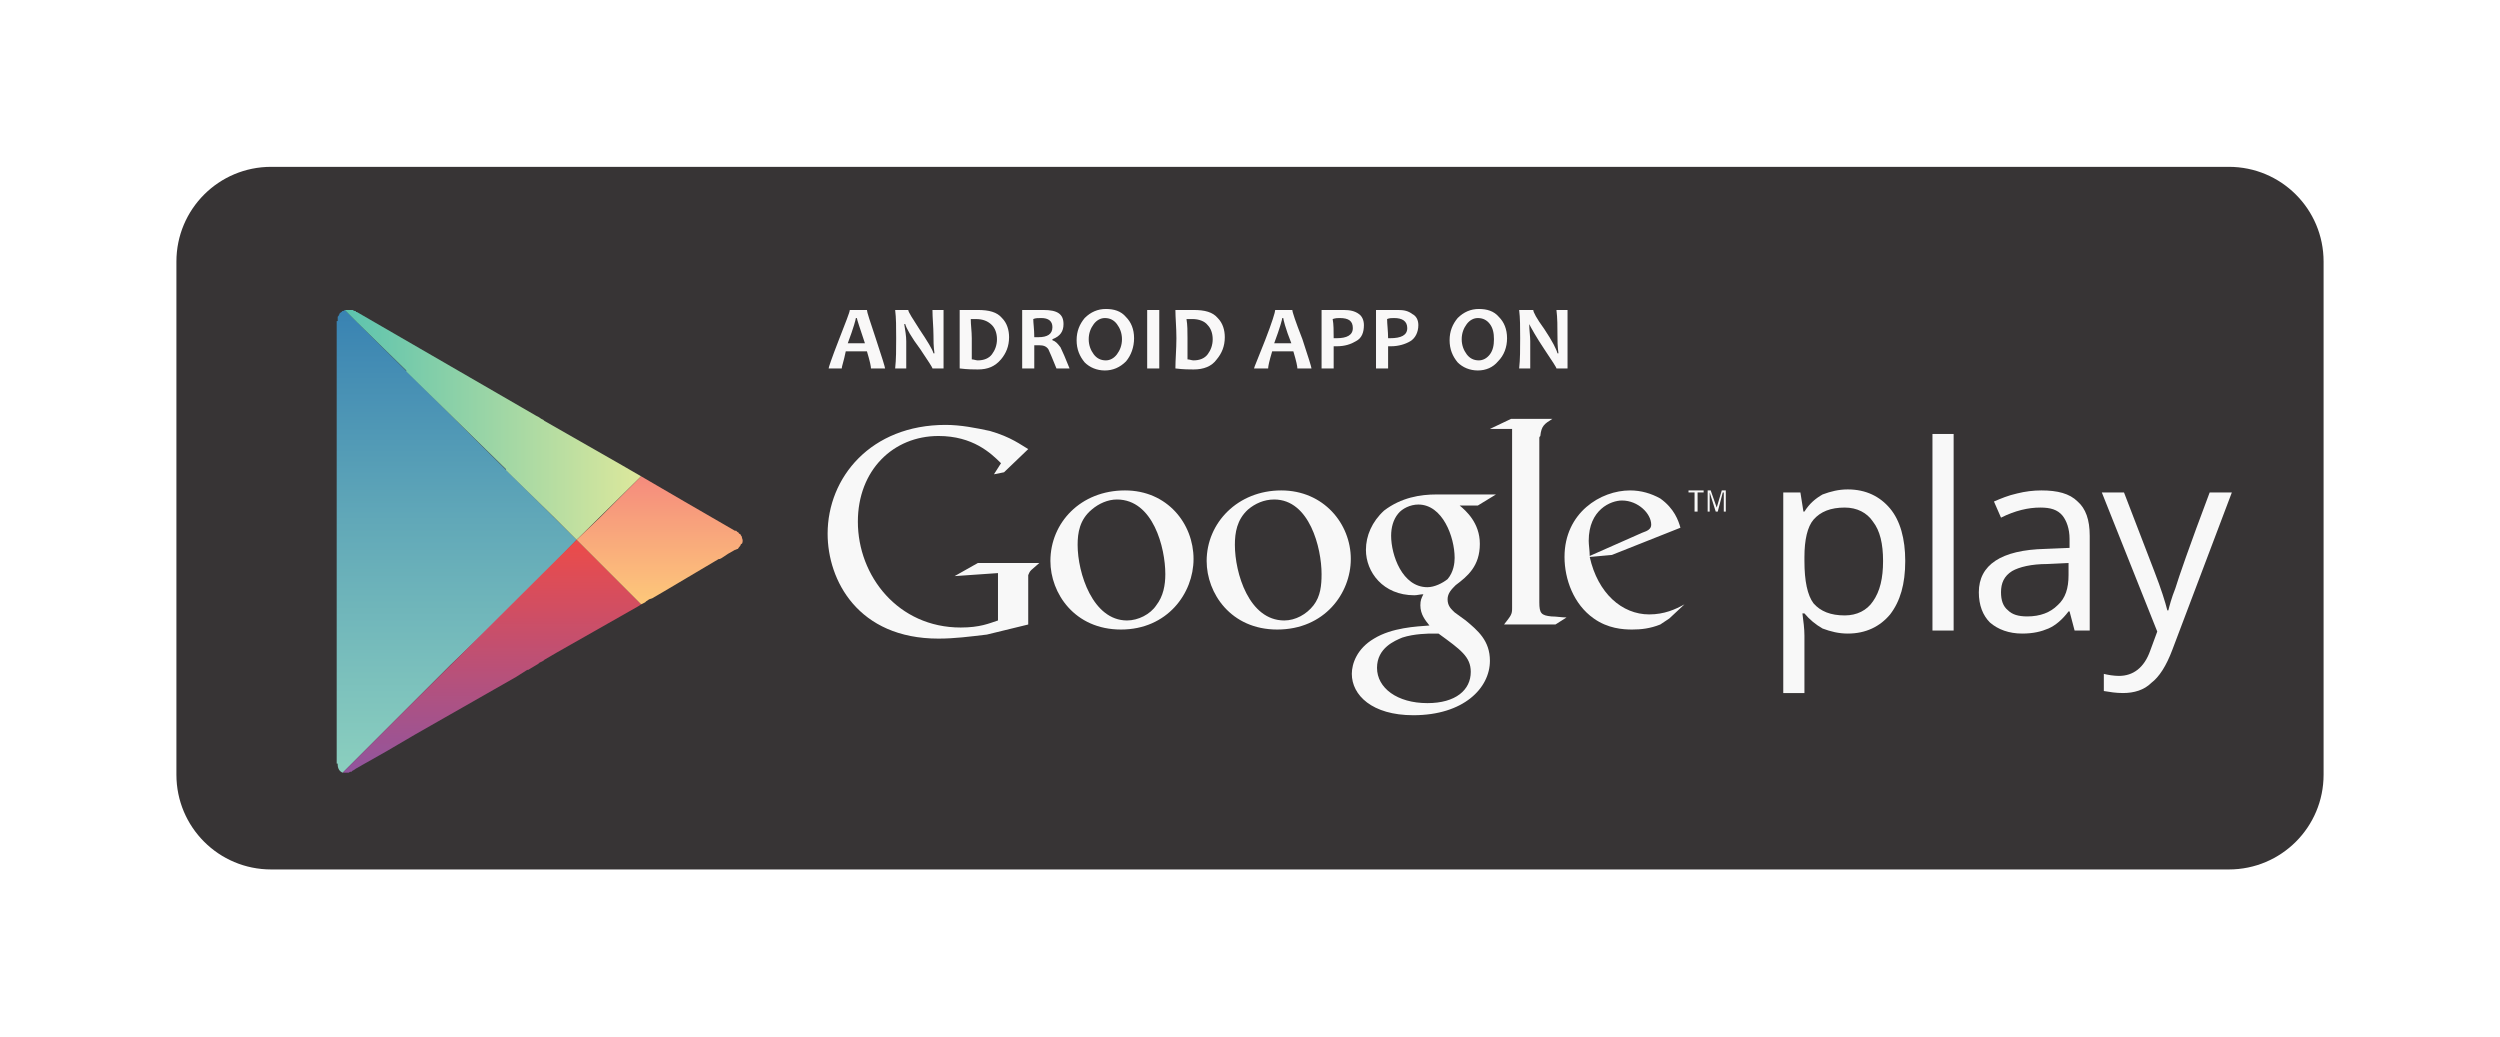
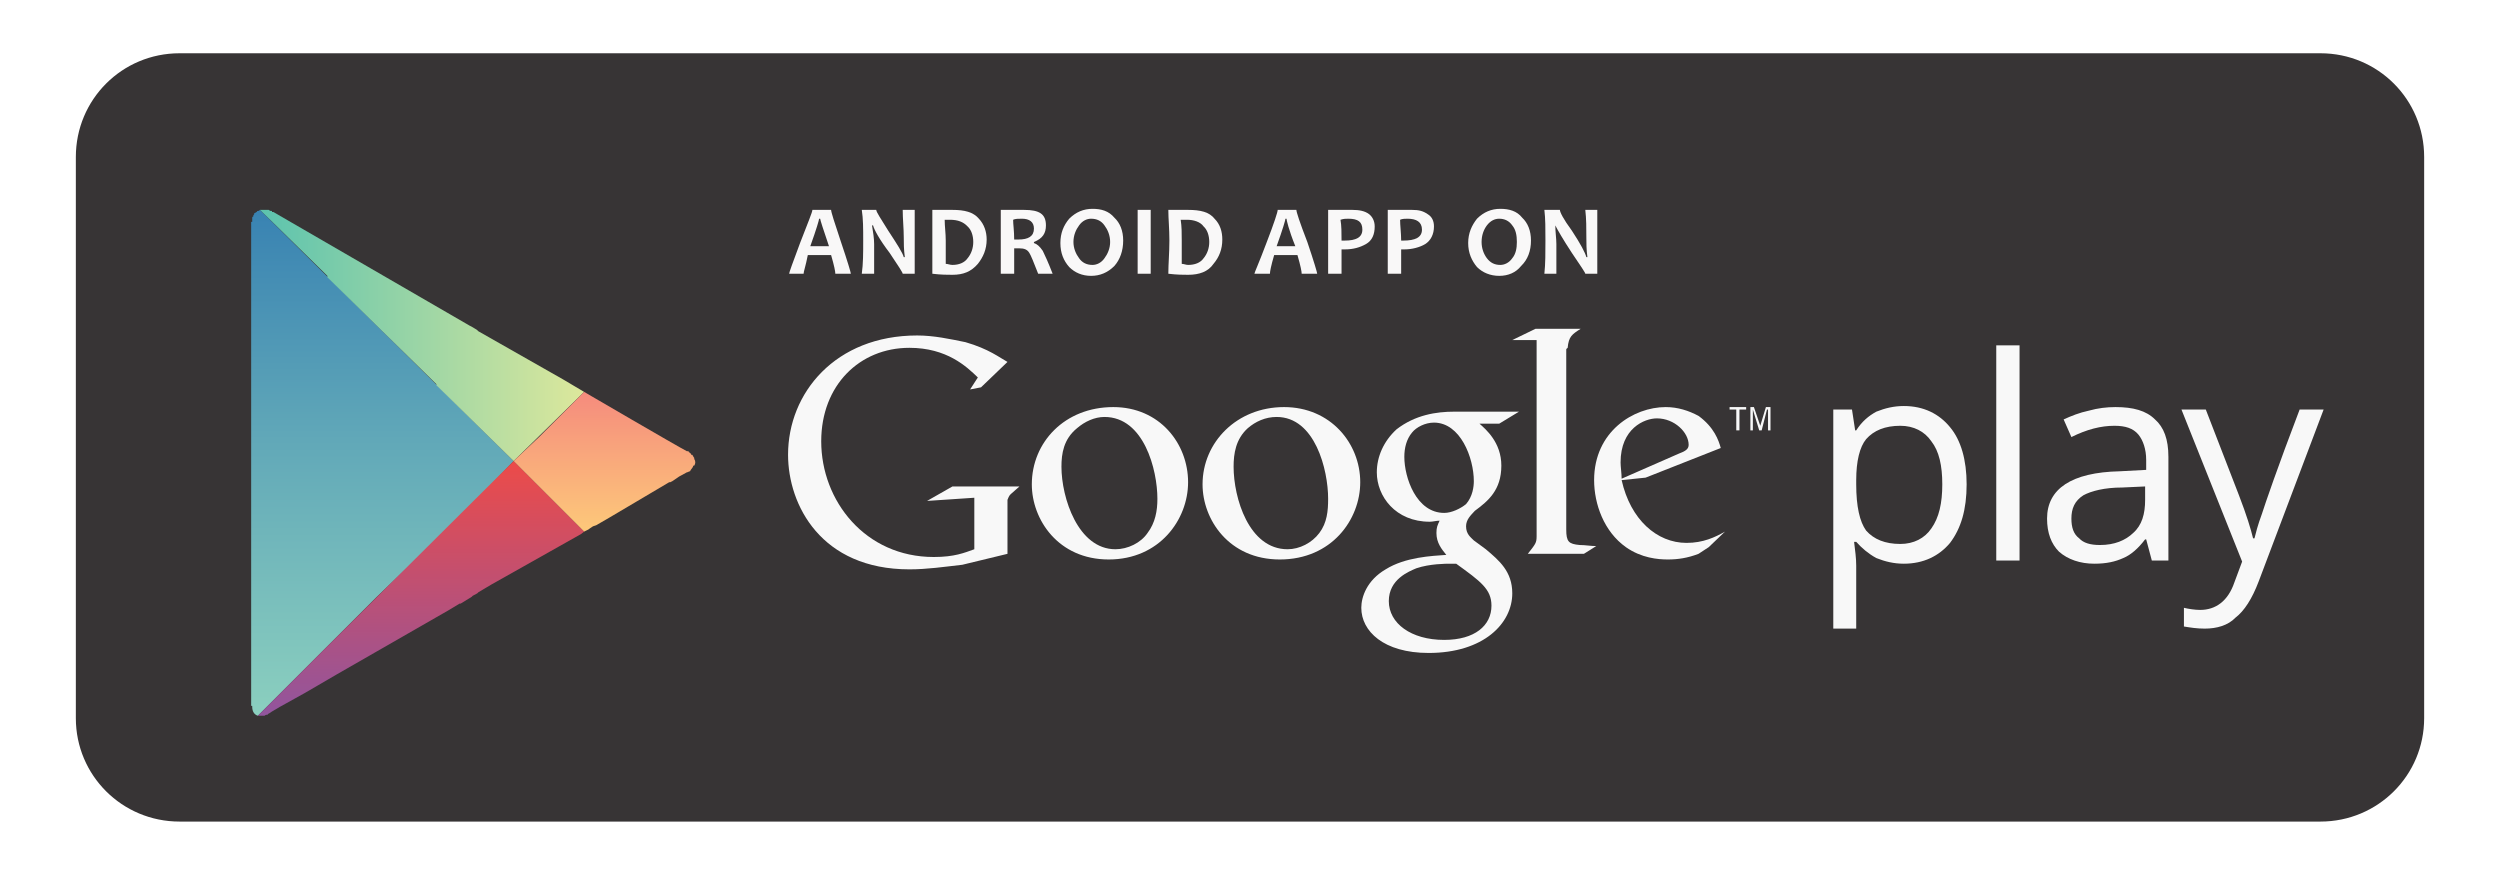
- <svg xmlns="http://www.w3.org/2000/svg" xml:space="preserve" width="2480px" height="1028px" version="1.1" style="shape-rendering:geometricPrecision; text-rendering:geometricPrecision; image-rendering:optimizeQuality; fill-rule:evenodd; clip-rule:evenodd" viewBox="0 0 2480 1027">
+ <svg xmlns="http://www.w3.org/2000/svg" xml:space="preserve" width="7087px" height="2480px" version="1.1" style="shape-rendering:geometricPrecision; text-rendering:geometricPrecision; image-rendering:optimizeQuality; fill-rule:evenodd; clip-rule:evenodd" viewBox="0 0 7087 2480">
  <defs>
    <style type="text/css">
   
+     .fil0 {fill:#373435;fill-rule:nonzero}
    .fil5 {fill:#F8F8F8;fill-rule:nonzero}
-     .fil0 {fill:#373435;fill-rule:nonzero}
    .fil6 {fill:#F9F8F8;fill-rule:nonzero}
    .fil1 {fill:url(#id0)}
    .fil3 {fill:url(#id1)}
    .fil2 {fill:url(#id2)}
    .fil4 {fill:url(#id3)}
   
  </style>
-     <linearGradient id="id0" gradientUnits="userSpaceOnUse" x1="453.529" y1="299.688" x2="453.529" y2="771.422">
+     <linearGradient id="id0" gradientUnits="userSpaceOnUse" x1="1083.99" y1="569.876" x2="1083.99" y2="2044.96">
      <stop offset="0" style="stop-opacity:1; stop-color:#3781B2" />
      <stop offset="0.459" style="stop-opacity:1; stop-color:#61A8B8" />
      <stop offset="1" style="stop-opacity:1; stop-color:#8CD0BF" />
    </linearGradient>
-     <linearGradient id="id1" gradientUnits="userSpaceOnUse" x1="485.421" y1="535.642" x2="485.421" y2="773.132">
+     <linearGradient id="id1" gradientUnits="userSpaceOnUse" x1="1184" y1="1307.42" x2="1184" y2="2051.21">
      <stop offset="0" style="stop-opacity:1; stop-color:#EC4B49" />
      <stop offset="1" style="stop-opacity:1; stop-color:#8E55A0" />
    </linearGradient>
-     <linearGradient id="id2" gradientUnits="userSpaceOnUse" x1="334.592" y1="416.595" x2="636.111" y2="416.595">
+     <linearGradient id="id2" gradientUnits="userSpaceOnUse" x1="712.096" y1="935.522" x2="1655.9" y2="935.522">
      <stop offset="0" style="stop-opacity:1; stop-color:#58C2AF" />
      <stop offset="1" style="stop-opacity:1; stop-color:#DDE89C" />
    </linearGradient>
-     <linearGradient id="id3" gradientUnits="userSpaceOnUse" x1="659.449" y1="472.174" x2="659.449" y2="598.676">
+     <linearGradient id="id3" gradientUnits="userSpaceOnUse" x1="1727.36" y1="1110.53" x2="1727.36" y2="1504.3">
      <stop offset="0" style="stop-opacity:1; stop-color:#F58B7D" />
      <stop offset="1" style="stop-opacity:1; stop-color:#FDC87A" />
    </linearGradient>
  </defs>
  <g id="Camada_x0020_1">
    <g id="_2753970994912">
-       <path class="fil0" d="M2305 768c0,52 -42,94 -94,94l-1942 0c-52,0 -94,-42 -94,-94l0 -509c0,-52 42,-94 94,-94l1942 0c52,0 94,42 94,94l0 509z" />
-       <path class="fil1" d="M335 758l0 -1 -1 0c0,0 0,-1 0,-1l0 -221 0 -215c0,-1 0,-1 0,-2l1 0 0 -1c0,-1 0,-2 0,-3l0 0 0 0c0,-1 1,-1 1,-1l0 0 0 0c0,-1 0,-1 0,-1l0 0 0 0c1,-1 1,-1 1,-2l0 0 0 0c1,0 1,-1 2,-1l0 0 0 0c0,0 0,-1 1,-1l0 0 0 0c1,0 1,0 2,-1l0 0 0 0 0 0 230 228 -26 27 0 0 0 0 -49 49 0 0 0 0 -50 48 0 0 0 0 -107 107 0 0c-3,-1 -5,-4 -5,-8z" />
-       <path class="fil2" d="M551 514l0 0 0 0 -49 -48 0 0 0 0 0 -1 0 0 0 0 -50 -49 0 0 0 0 -49 -48 0 -1 0 0 0 0 -49 -48 -12 -12c1,0 1,0 2,0l0 0 0 0c2,0 3,0 6,0l0 0 0 0c0,0 1,1 2,1l0 0 0 0c0,0 1,0 1,0l0 1 0 0c0,0 1,0 1,0l178 103 2 1 3 2 2 1 1 1 77 44 19 11 -64 63 -21 -21z" />
-       <path class="fil3" d="M340 766l0 0 0 0 9 -9 0 0 0 0 49 -49 0 0 0 0 174 -173 64 64 -3 2 -81 46 0 0 0 0 -12 7 0 0 -1 1 -4 2 -1 1 -10 6 -1 0 -11 7 0 0 0 0 -100 57 0 0 0 0 -29 17 -23 13 -7 4 0 0 0 0 -3 2 0 0 0 0 0 0c0,0 0,0 0,0l0 0 0 0c-1,0 -1,1 -1,1l0 0 0 0c-1,0 -2,0 -3,1l0 0 0 0c-1,0 -1,0 -2,0l-2 0c0,0 -1,0 -2,0z" />
-       <path class="fil4" d="M601 564l0 0 0 0 -29 -29 23 -22 0 0 0 0 41 -41c0,0 84,49 93,54l0 0 1 0c1,0 1,1 1,1l0 0 0 0c1,0 1,1 2,1l0 0 0 0 0 0 0 1 0 0c0,0 1,0 1,0l0 0 0 0c0,0 0,0 0,0l0 0 0 0c1,1 1,2 2,3l0 0 0 0c0,0 0,1 0,1l0 0 0 0c1,2 1,4 0,6l0 0 0 0c0,0 -1,0 -1,0l0 0 0 0c0,2 -2,3 -3,5l0 0 0 0c-1,0 -2,1 -3,1l-7 4 -6 4 -2 1 0 0 0 0 -1 0 -54 32 0 0 -12 7 -3 1 -3 2 -1 1 -2 1 -2 1 0 0 -35 -35z" />
-       <path class="fil5" d="M1830 503c-14,0 -24,4 -31,12 -6,7 -9,20 -9,37l0 4c0,20 3,34 9,42 7,8 17,12 31,12 12,0 22,-5 28,-14 7,-10 10,-23 10,-40 0,-17 -3,-30 -10,-39 -6,-9 -16,-14 -28,-14zm3 125c-9,0 -17,-2 -25,-5 -7,-4 -13,-9 -18,-15l-2 0c1,8 2,15 2,22l0 57 -21 0 0 -199 17 0 3 19 1 0c5,-8 11,-13 18,-17 8,-3 16,-5 25,-5 18,0 32,7 42,19 10,12 15,30 15,52 0,23 -5,40 -15,53 -10,12 -24,19 -42,19z" />
-       <polygon class="fil5" points="1917,625 1938,625 1938,430 1917,430 " />
-       <path class="fil5" d="M2011 611c13,0 23,-4 30,-11 8,-7 11,-17 11,-30l0 -12 -21 1c-16,0 -28,3 -35,7 -8,5 -11,12 -11,21 0,8 2,14 7,18 4,4 10,6 19,6zm47 14l-5 -19 -1 0c-6,8 -13,14 -20,17 -7,3 -15,5 -26,5 -13,0 -24,-4 -32,-11 -7,-7 -11,-17 -11,-30 0,-27 22,-42 66,-43l24 -1 0 -9c0,-10 -3,-18 -7,-23 -5,-6 -12,-8 -22,-8 -12,0 -25,3 -39,10l-7 -16c7,-3 14,-6 23,-8 8,-2 16,-3 24,-3 16,0 28,3 36,11 8,7 12,18 12,34l0 94 -15 0z" />
-       <path class="fil5" d="M2085 488l22 0 30 78c7,18 11,31 13,39l1 0c1,-4 3,-12 7,-22 3,-10 14,-42 34,-95l22 0 -59 156c-6,16 -13,27 -21,33 -7,7 -17,10 -28,10 -7,0 -13,-1 -19,-2l0 -17c4,1 10,2 15,2 14,0 25,-8 31,-25l7 -19 -55 -138z" />
-       <path class="fil5" d="M1436 574c6,-7 7,-16 7,-21 0,-21 -12,-53 -36,-53 -8,0 -16,4 -20,9 -5,6 -7,14 -7,22 0,19 11,51 36,51 7,0 15,-4 20,-8zm-9 54c-2,0 -3,0 -6,0 -3,0 -18,0 -30,4 -7,3 -25,10 -25,30 0,20 20,35 50,35 28,0 43,-13 43,-31 0,-15 -10,-22 -32,-38zm21 -127c6,5 20,17 20,38 0,22 -12,32 -24,41 -4,4 -8,8 -8,14 0,7 4,10 7,13l11 8c12,10 24,20 24,40 0,27 -26,54 -76,54 -41,0 -61,-20 -61,-41 0,-10 5,-25 22,-35 18,-11 42,-12 55,-13 -4,-5 -9,-11 -9,-20 0,-5 1,-7 3,-11 -3,0 -6,1 -9,1 -31,0 -48,-23 -48,-45 0,-14 6,-28 18,-39 17,-13 36,-16 52,-16l59 0 -18 11 -18 0z" />
-       <path class="fil5" d="M1303 600c7,-9 8,-20 8,-31 0,-26 -12,-74 -47,-74 -10,0 -19,4 -26,10 -11,10 -13,23 -13,35 0,28 14,75 49,75 11,0 22,-6 29,-15zm-36 24c-46,0 -70,-36 -70,-68 0,-38 31,-70 74,-70 42,0 69,33 69,68 0,34 -26,70 -73,70z" />
-       <path class="fil5" d="M1147 600c7,-9 9,-20 9,-31 0,-26 -12,-74 -48,-74 -9,0 -18,4 -25,10 -12,10 -14,23 -14,35 0,28 15,75 49,75 11,0 23,-6 29,-15zm-35 24c-46,0 -70,-36 -70,-68 0,-38 30,-70 74,-70 42,0 68,33 68,68 0,34 -26,70 -72,70z" />
-       <path class="fil5" d="M1020 619l-41 10c-17,2 -32,4 -48,4 -80,0 -110,-58 -110,-104 0,-56 43,-108 117,-108 15,0 30,3 44,6 21,6 31,14 38,18l-24 23 -10 2 7 -11c-10,-10 -28,-27 -62,-27 -45,0 -80,34 -80,85 0,54 40,105 102,105 19,0 28,-4 37,-7l0 -47 -43 3 23 -13 61 0 -8 7c-2,2 -2,3 -3,5 0,3 0,11 0,14l0 35z" />
-       <path class="fil5" d="M1539 611c-10,-1 -12,-3 -12,-14l0 -163c0,-1 0,-1 1,-2 1,-10 4,-12 12,-17l-41 0 -21 10 22 0 0 0 0 0 0 178c0,6 -1,7 -8,16l51 0 11 -7c-5,0 -10,-1 -15,-1z" />
-       <path class="fil5" d="M1629 528c6,-2 9,-4 9,-8 0,-11 -13,-24 -29,-24 -11,0 -33,9 -33,40 0,4 1,10 1,15l52 -23zm27 85c-3,2 -6,4 -9,6 -10,4 -19,5 -28,5 -9,0 -24,-1 -38,-11 -20,-14 -29,-39 -29,-61 0,-44 36,-66 65,-66 11,0 21,3 30,8 14,10 18,22 20,29l-68 27 -22 2c8,36 32,57 59,57 15,0 26,-5 35,-10l-15 14z" />
-       <polygon class="fil5" points="1684,488 1684,507 1681,507 1681,488 1675,488 1675,486 1690,486 1690,488 " />
-       <polygon class="fil5" points="1710,507 1710,488 1709,488 1704,507 1702,507 1696,488 1696,488 1696,507 1694,507 1694,486 1697,486 1703,503 1703,503 1708,486 1712,486 1712,507 " />
-       <path class="fil6" d="M858 340c-5,-15 -8,-24 -8,-25l-1 0c0,1 -2,9 -8,25l17 0zm20 25l-14 0c0,-2 -1,-7 -4,-17l-21 0c-2,10 -4,15 -4,17l-13 0c0,-1 3,-10 10,-28 7,-18 11,-28 11,-30l17 0c0,2 3,11 9,29 6,18 9,28 9,29z" />
-       <path class="fil6" d="M936 365l-11 0c0,-1 -4,-7 -12,-19 -9,-12 -14,-21 -15,-25l-1 0c1,6 2,12 2,17 0,8 0,17 0,27l-11 0c1,-9 1,-19 1,-30 0,-11 0,-20 -1,-28l13 0c0,2 4,8 11,19 8,12 13,20 14,24l1 0c-1,-7 -1,-13 -1,-18 0,-8 -1,-17 -1,-25l11 0c0,7 0,17 0,28 0,11 0,21 0,30z" />
-       <path class="fil6" d="M989 336c0,-6 -2,-11 -5,-14 -4,-4 -9,-6 -16,-6 -1,0 -3,0 -5,0 0,6 1,12 1,19 0,7 0,14 0,21 2,0 4,1 6,1 6,0 11,-2 14,-6 3,-4 5,-9 5,-15zm12 -2c0,9 -3,16 -8,22 -6,7 -13,10 -23,10 -4,0 -10,0 -18,-1 0,-9 0,-19 0,-30 0,-11 0,-20 0,-28l8 0c1,0 3,0 5,0 3,0 5,0 5,0 11,0 19,2 24,8 5,5 7,12 7,19z" />
-       <path class="fil6" d="M1044 324c0,-6 -4,-9 -11,-9 -3,0 -6,0 -8,1 0,4 1,10 1,18 1,0 3,0 4,0 9,0 14,-3 14,-10zm17 41l-13 0c-4,-10 -7,-17 -8,-19 -2,-3 -5,-4 -9,-4 -2,0 -4,0 -5,0 0,8 0,15 0,23l-12 0c0,-9 0,-19 0,-30 0,-11 0,-20 0,-28l7 0c1,0 3,0 6,0 3,0 5,0 8,0 14,0 20,4 20,14 0,7 -3,12 -11,15l0 1c3,1 5,3 8,7 2,4 5,11 9,21z" />
-       <path class="fil6" d="M1113 336c0,-6 -2,-11 -5,-15 -3,-4 -7,-6 -12,-6 -4,0 -8,2 -11,6 -3,4 -5,9 -5,15 0,6 2,11 5,15 3,4 7,6 12,6 4,0 8,-2 11,-6 3,-4 5,-9 5,-15zm12 -1c0,9 -3,17 -8,23 -6,6 -13,9 -21,9 -8,0 -15,-3 -20,-8 -5,-6 -8,-13 -8,-22 0,-9 3,-16 8,-22 6,-6 13,-9 21,-9 8,0 15,2 20,8 5,5 8,12 8,21z" />
-       <path class="fil6" d="M1150 365l-12 0c0,-9 0,-19 0,-30 0,-11 0,-20 0,-28l12 0c0,7 0,17 0,28 0,11 0,21 0,30z" />
-       <path class="fil6" d="M1203 336c0,-6 -2,-11 -5,-14 -3,-4 -9,-6 -15,-6 -2,0 -3,0 -6,0 1,6 1,12 1,19 0,7 0,14 0,21 2,0 4,1 6,1 6,0 11,-2 14,-6 3,-4 5,-9 5,-15zm12 -2c0,9 -3,16 -8,22 -5,7 -13,10 -23,10 -4,0 -10,0 -18,-1 0,-9 1,-19 1,-30 0,-11 -1,-20 -1,-28l8 0c1,0 3,0 5,0 3,0 5,0 5,0 11,0 19,2 24,8 5,5 7,12 7,19z" />
-       <path class="fil6" d="M1281 340c-6,-15 -8,-24 -8,-25l-1 0c0,1 -2,9 -8,25l17 0zm20 25l-14 0c0,-2 -1,-7 -4,-17l-21 0c-3,10 -4,15 -4,17l-14 0c0,-1 4,-10 11,-28 7,-18 10,-28 10,-30l17 0c0,2 3,11 10,29 6,18 9,28 9,29z" />
-       <path class="fil6" d="M1342 325c0,-7 -4,-10 -13,-10 -2,0 -4,0 -7,1 1,5 1,12 1,19 1,0 2,0 3,0 10,0 16,-3 16,-10zm11 -3c0,7 -2,13 -8,16 -5,3 -11,5 -19,5 -1,0 -2,0 -3,0 0,6 0,13 0,22l-12 0c0,-8 0,-19 0,-30 0,-11 0,-20 0,-28l8 0c1,0 3,0 6,0 3,0 6,0 8,0 6,0 11,1 15,4 3,2 5,6 5,11z" />
-       <path class="fil6" d="M1396 325c0,-7 -5,-10 -13,-10 -2,0 -5,0 -7,1 0,5 1,12 1,19 0,0 1,0 2,0 11,0 17,-3 17,-10zm11 -3c0,7 -3,13 -8,16 -5,3 -12,5 -19,5 -2,0 -3,0 -3,0 0,6 0,13 0,22l-12 0c0,-8 0,-19 0,-30 0,-11 0,-20 0,-28l7 0c1,0 4,0 7,0 3,0 6,0 8,0 6,0 10,1 14,4 4,2 6,6 6,11z" />
-       <path class="fil6" d="M1482 336c0,-6 -1,-11 -4,-15 -3,-4 -7,-6 -12,-6 -4,0 -8,2 -11,6 -3,4 -5,9 -5,15 0,6 2,11 5,15 3,4 7,6 12,6 4,0 8,-2 11,-6 3,-4 4,-9 4,-15zm13 -1c0,9 -3,17 -9,23 -5,6 -12,9 -20,9 -8,0 -15,-3 -20,-8 -5,-6 -8,-13 -8,-22 0,-9 3,-16 8,-22 6,-6 13,-9 21,-9 8,0 15,2 20,8 5,5 8,12 8,21z" />
-       <path class="fil6" d="M1555 365l-11 0c0,-1 -4,-7 -12,-19 -8,-12 -13,-21 -15,-25l0 0c0,6 1,12 1,17 0,8 0,17 0,27l-11 0c1,-9 1,-19 1,-30 0,-11 0,-20 -1,-28l14 0c0,2 3,8 11,19 8,12 12,20 13,24l1 0c-1,-7 -1,-13 -1,-18 0,-8 0,-17 -1,-25l11 0c0,7 0,17 0,28 0,11 0,21 0,30z" />
+       <path class="fil0" d="M6872 2036c0,162 -131,293 -294,293l-6069 0c-163,0 -294,-131 -294,-293l0 -1591c0,-163 131,-294 294,-294l6069 0c163,0 294,131 294,294l0 1591z" />
+       <path class="fil1" d="M715 2004l0 -3 -3 0c0,0 0,-3 0,-3l0 -691 0 -671c0,-4 0,-4 0,-7l3 0 0 -3c0,-3 0,-6 0,-9l0 0 0 0c0,-3 3,-3 3,-3l0 0 0 0c0,-3 0,-3 0,-3l0 0 0 0c3,-4 3,-4 3,-7l0 0 0 0c4,0 4,-3 7,-3l0 0 0 0c0,0 0,-3 3,-3l0 0 0 0c3,0 3,0 6,-3l0 0 0 0 0 0 719 712 -81 85 0 0 0 0 -154 153 0 0 0 0 -156 150 0 0 0 0 -334 334 0 0c-10,-3 -16,-12 -16,-25l0 0z" />
+       <path class="fil2" d="M1390 1242l0 0 0 0 -153 -150 0 0 0 0 0 -3 0 0 0 0 -156 -153 0 0 0 0 -153 -150 0 -4 0 0 0 0 -153 -150 -38 -37c3,0 3,0 6,0l0 0 0 0c7,0 10,0 19,0l0 0 0 0c0,0 3,3 6,3l0 0 0 0c0,0 3,0 3,0l0 3 0 0c0,0 4,0 4,0l556 322 6 3 10 6 6 4 3 3 241 137 59 35 -200 196 -66 -65 0 0z" />
+       <path class="fil3" d="M731 2029l0 0 0 0 28 -28 0 0 0 0 153 -153 0 0 0 0 544 -541 200 200 -9 7 -254 143 0 0 0 0 -37 22 0 0 -3 3 -13 7 -3 3 -31 19 -3 0 -35 21 0 0 0 0 -312 179 0 0 0 0 -91 53 -72 40 -22 13 0 0 0 0 -9 6 0 0 0 0 0 0c0,0 0,0 0,0l0 0 0 0c-3,0 -3,3 -3,3l0 0 0 0c-3,0 -6,0 -9,3l0 0 0 0c-4,0 -4,0 -7,0l-6 0c0,0 -3,0 -6,0l0 0z" />
+       <path class="fil4" d="M1547 1398l0 0 0 0 -91 -91 72 -68 0 0 0 0 128 -128c0,0 262,153 291,168l0 0 3 0c3,0 3,3 3,3l0 0 0 0c3,0 3,4 6,4l0 0 0 0 0 0 0 3 0 0c0,0 3,0 3,0l0 0 0 0c0,0 0,0 0,0l0 0 0 0c3,3 3,6 6,9l0 0 0 0c0,0 0,3 0,3l0 0 0 0c4,6 4,13 0,19l0 0 0 0c0,0 -3,0 -3,0l0 0 0 0c0,6 -6,9 -9,16l0 0 0 0c-3,0 -6,3 -9,3l-22 12 -19 13 -6 3 0 0 0 0 -3 0 -169 100 0 0 -38 22 -9 3 -9 6 -4 3 -6 3 -6 3 0 0 -109 -109 0 0z" />
+       <path class="fil5" d="M5387 1207c-43,0 -75,13 -97,38 -18,22 -28,62 -28,116l0 12c0,63 10,106 28,131 22,25 54,38 97,38 38,0 69,-16 88,-44 22,-31 31,-72 31,-125 0,-53 -9,-94 -31,-122 -19,-28 -50,-44 -88,-44l0 0zm10 391c-28,0 -53,-6 -78,-16 -22,-12 -41,-28 -57,-46l-6 0c3,25 6,46 6,68l0 178 -65 0 0 -621 53 0 9 59 3 0c16,-25 35,-41 57,-53 25,-10 50,-16 78,-16 56,0 100,22 131,60 31,37 47,93 47,162 0,72 -16,125 -47,166 -31,37 -75,59 -131,59z" />
+       <polygon class="fil5" points="5659,1589 5725,1589 5725,979 5659,979 " />
+       <path class="fil5" d="M5953 1545c41,0 72,-13 94,-34 25,-22 34,-54 34,-94l0 -38 -65 3c-50,0 -88,10 -110,22 -25,16 -34,38 -34,66 0,25 6,44 22,56 12,13 31,19 59,19l0 0zm147 44l-16 -60 -3 0c-19,25 -40,44 -62,53 -22,10 -47,16 -82,16 -40,0 -75,-12 -100,-34 -22,-22 -34,-53 -34,-94 0,-84 69,-131 206,-134l75 -4 0 -28c0,-31 -9,-56 -22,-72 -15,-18 -37,-25 -68,-25 -38,0 -78,10 -122,32l-22 -50c22,-10 44,-19 72,-25 25,-7 50,-10 75,-10 50,0 87,10 112,35 25,22 38,56 38,106l0 294 -47 0 0 0z" />
+       <path class="fil5" d="M6184 1161l69 0 94 243c22,57 34,97 40,122l4 0c3,-12 9,-37 21,-69 10,-31 44,-131 107,-296l68 0 -184 487c-19,50 -41,84 -66,103 -21,22 -53,31 -87,31 -22,0 -41,-3 -59,-6l0 -53c12,3 31,6 46,6 44,0 79,-25 97,-78l22 -59 -172 -431 0 0z" />
+       <path class="fil5" d="M4156 1429c19,-22 22,-50 22,-65 0,-66 -38,-166 -113,-166 -25,0 -50,13 -62,28 -16,19 -22,44 -22,69 0,59 34,159 113,159 21,0 46,-12 62,-25zm-28 169c-6,0 -9,0 -19,0 -9,0 -56,0 -94,13 -21,9 -78,31 -78,93 0,63 63,110 157,110 87,0 134,-41 134,-97 0,-47 -31,-69 -100,-119l0 0zm66 -397c18,16 62,53 62,119 0,69 -37,100 -75,128 -12,13 -25,25 -25,44 0,22 13,31 22,40l34 25c38,32 75,63 75,125 0,85 -81,169 -237,169 -128,0 -191,-62 -191,-128 0,-31 16,-78 69,-109 56,-35 131,-38 172,-41 -13,-16 -28,-34 -28,-62 0,-16 3,-22 9,-35 -9,0 -19,3 -28,3 -97,0 -150,-72 -150,-140 0,-44 19,-88 56,-122 53,-41 113,-50 163,-50l184 0 -56 34 -56 0 0 0z" />
+       <path class="fil5" d="M3740 1511c22,-29 25,-63 25,-97 0,-82 -37,-232 -146,-232 -32,0 -60,13 -82,32 -34,31 -40,72 -40,109 0,88 43,234 153,234 34,0 69,-18 90,-46l0 0zm-112 75c-144,0 -219,-113 -219,-213 0,-119 97,-219 231,-219 132,0 216,103 216,213 0,106 -81,219 -228,219l0 0z" />
+       <path class="fil5" d="M3253 1511c22,-29 28,-63 28,-97 0,-82 -38,-232 -150,-232 -28,0 -56,13 -78,32 -38,31 -44,72 -44,109 0,88 47,234 153,234 35,0 72,-18 91,-46l0 0zm-110 75c-143,0 -218,-113 -218,-213 0,-119 93,-219 231,-219 131,0 212,103 212,213 0,106 -81,219 -225,219l0 0z" />
+       <path class="fil5" d="M2856 1570l-128 31c-53,6 -100,13 -150,13 -250,0 -344,-182 -344,-325 0,-175 134,-338 366,-338 47,0 93,10 137,19 66,19 97,44 119,56l-75 72 -31 6 22 -34c-32,-31 -88,-84 -194,-84 -141,0 -250,106 -250,265 0,169 125,328 319,328 59,0 87,-12 115,-22l0 -146 -134 9 72 -41 190 0 -25 22c-6,6 -6,10 -9,16 0,9 0,34 0,44l0 109z" />
+       <path class="fil5" d="M4478 1545c-31,-3 -38,-9 -38,-44l0 -509c0,-3 0,-3 4,-6 3,-32 12,-38 37,-54l-128 0 -66 32 69 0 0 0 0 0 0 556c0,19 -3,22 -25,50l159 0 35 -22c-16,0 -31,-3 -47,-3l0 0z" />
+       <path class="fil5" d="M4759 1286c19,-7 28,-13 28,-25 0,-35 -40,-75 -90,-75 -35,0 -103,28 -103,125 0,12 3,31 3,46l162 -71zm85 265c-10,6 -19,13 -29,19 -31,12 -59,16 -87,16 -28,0 -75,-4 -119,-35 -62,-44 -90,-122 -90,-190 0,-138 112,-207 203,-207 34,0 65,10 93,25 44,32 57,69 63,91l-213 84 -68 7c25,112 100,178 184,178 47,0 81,-16 109,-32l-46 44 0 0z" />
+       <polygon class="fil5" points="4931,1161 4931,1220 4922,1220 4922,1161 4903,1161 4903,1154 4950,1154 4950,1161 " />
+       <polygon class="fil5" points="5012,1220 5012,1161 5009,1161 4994,1220 4987,1220 4969,1161 4969,1161 4969,1220 4962,1220 4962,1154 4972,1154 4990,1207 4990,1207 5006,1154 5019,1154 5019,1220 " />
+       <path class="fil6" d="M2350 698c-16,-47 -25,-75 -25,-78l-3 0c0,3 -7,28 -25,78l53 0 0 0zm62 78l-44 0c0,-6 -3,-22 -12,-53l-66 0c-6,31 -12,47 -12,53l-41 0c0,-3 10,-31 31,-87 22,-57 35,-88 35,-94l53 0c0,6 9,34 28,91 19,56 28,87 28,90z" />
+       <path class="fil6" d="M2593 776l-34 0c0,-3 -12,-22 -37,-59 -29,-38 -44,-66 -47,-78l-3 0c3,18 6,37 6,53 0,25 0,53 0,84l-35 0c4,-28 4,-59 4,-94 0,-34 0,-62 -4,-87l41 0c0,6 13,25 34,59 25,38 41,63 44,75l3 0c-3,-22 -3,-40 -3,-56 0,-25 -3,-53 -3,-78l34 0c0,22 0,53 0,87 0,35 0,66 0,94z" />
+       <path class="fil6" d="M2759 686c0,-19 -6,-35 -16,-44 -12,-13 -28,-19 -50,-19 -3,0 -9,0 -15,0 0,19 3,38 3,59 0,22 0,44 0,66 6,0 12,3 19,3 18,0 34,-6 43,-19 10,-12 16,-28 16,-46l0 0zm38 -7c0,28 -10,50 -25,69 -19,22 -41,31 -72,31 -13,0 -32,0 -57,-3 0,-28 0,-59 0,-94 0,-34 0,-62 0,-87l25 0c4,0 10,0 16,0 9,0 16,0 16,0 34,0 59,6 75,25 15,16 22,37 22,59z" />
+       <path class="fil6" d="M2931 648c0,-19 -13,-28 -34,-28 -10,0 -19,0 -25,3 0,13 3,31 3,56 3,0 9,0 12,0 28,0 44,-9 44,-31zm53 128l-41 0c-12,-31 -21,-53 -25,-59 -6,-10 -15,-13 -28,-13 -6,0 -12,0 -15,0 0,25 0,47 0,72l-38 0c0,-28 0,-59 0,-94 0,-34 0,-62 0,-87l22 0c3,0 9,0 19,0 9,0 15,0 25,0 44,0 62,12 62,44 0,22 -9,37 -34,47l0 3c9,3 16,9 25,22 6,12 16,34 28,65l0 0z" />
+       <path class="fil6" d="M3147 686c0,-19 -7,-35 -16,-47 -9,-13 -22,-19 -38,-19 -12,0 -25,6 -34,19 -9,12 -16,28 -16,47 0,18 7,34 16,46 9,13 22,19 38,19 12,0 25,-6 34,-19 9,-12 16,-28 16,-46zm37 -4c0,29 -9,54 -25,72 -19,19 -41,28 -66,28 -25,0 -46,-9 -62,-25 -16,-18 -25,-40 -25,-68 0,-28 9,-50 25,-69 19,-19 41,-28 66,-28 25,0 46,6 62,25 16,15 25,37 25,65l0 0z" />
+       <path class="fil6" d="M3262 776l-37 0c0,-28 0,-59 0,-94 0,-34 0,-62 0,-87l37 0c0,22 0,53 0,87 0,35 0,66 0,94z" />
+       <path class="fil6" d="M3428 686c0,-19 -6,-35 -16,-44 -9,-13 -28,-19 -47,-19 -6,0 -9,0 -18,0 3,19 3,38 3,59 0,22 0,44 0,66 6,0 12,3 18,3 19,0 35,-6 44,-19 10,-12 16,-28 16,-46zm37 -7c0,28 -9,50 -25,69 -15,22 -40,31 -72,31 -12,0 -31,0 -56,-3 0,-28 3,-59 3,-94 0,-34 -3,-62 -3,-87l25 0c3,0 10,0 16,0 9,0 15,0 15,0 35,0 60,6 75,25 16,16 22,37 22,59z" />
+       <path class="fil6" d="M3672 698c-19,-47 -25,-75 -25,-78l-3 0c0,3 -7,28 -25,78l53 0 0 0zm62 78l-44 0c0,-6 -3,-22 -12,-53l-66 0c-9,31 -12,47 -12,53l-44 0c0,-3 13,-31 34,-87 22,-57 32,-88 32,-94l53 0c0,6 9,34 31,91 19,56 28,87 28,90l0 0z" />
+       <path class="fil6" d="M3862 651c0,-22 -12,-31 -40,-31 -7,0 -13,0 -22,3 3,16 3,38 3,59 3,0 6,0 9,0 32,0 50,-9 50,-31l0 0zm35 -9c0,22 -7,40 -25,50 -16,9 -35,15 -60,15 -3,0 -6,0 -9,0 0,19 0,41 0,69l-38 0c0,-25 0,-59 0,-94 0,-34 0,-62 0,-87l25 0c4,0 10,0 19,0 10,0 19,0 25,0 19,0 35,3 47,12 9,7 16,19 16,35l0 0z" />
+       <path class="fil6" d="M4031 651c0,-22 -16,-31 -41,-31 -6,0 -15,0 -21,3 0,16 3,38 3,59 0,0 3,0 6,0 34,0 53,-9 53,-31l0 0zm34 -9c0,22 -9,40 -25,50 -15,9 -37,15 -59,15 -6,0 -9,0 -9,0 0,19 0,41 0,69l-38 0c0,-25 0,-59 0,-94 0,-34 0,-62 0,-87l22 0c3,0 13,0 22,0 9,0 19,0 25,0 19,0 31,3 44,12 12,7 18,19 18,35l0 0z" />
+       <path class="fil6" d="M4300 686c0,-19 -3,-35 -13,-47 -9,-13 -22,-19 -37,-19 -13,0 -25,6 -35,19 -9,12 -15,28 -15,47 0,18 6,34 15,46 10,13 22,19 38,19 12,0 25,-6 34,-19 10,-12 13,-28 13,-46zm40 -4c0,29 -9,54 -28,72 -15,19 -37,28 -62,28 -25,0 -47,-9 -63,-25 -15,-18 -25,-40 -25,-68 0,-28 10,-50 25,-69 19,-19 41,-28 66,-28 25,0 47,6 62,25 16,15 25,37 25,65l0 0z" />
+       <path class="fil6" d="M4528 776l-34 0c0,-3 -13,-22 -38,-59 -25,-38 -41,-66 -47,-78l0 0c0,18 3,37 3,53 0,25 0,53 0,84l-34 0c3,-28 3,-59 3,-94 0,-34 0,-62 -3,-87l44 0c0,6 9,25 34,59 25,38 38,63 41,75l3 0c-3,-22 -3,-40 -3,-56 0,-25 0,-53 -3,-78l34 0c0,22 0,53 0,87 0,35 0,66 0,94z" />
    </g>
  </g>
</svg>
